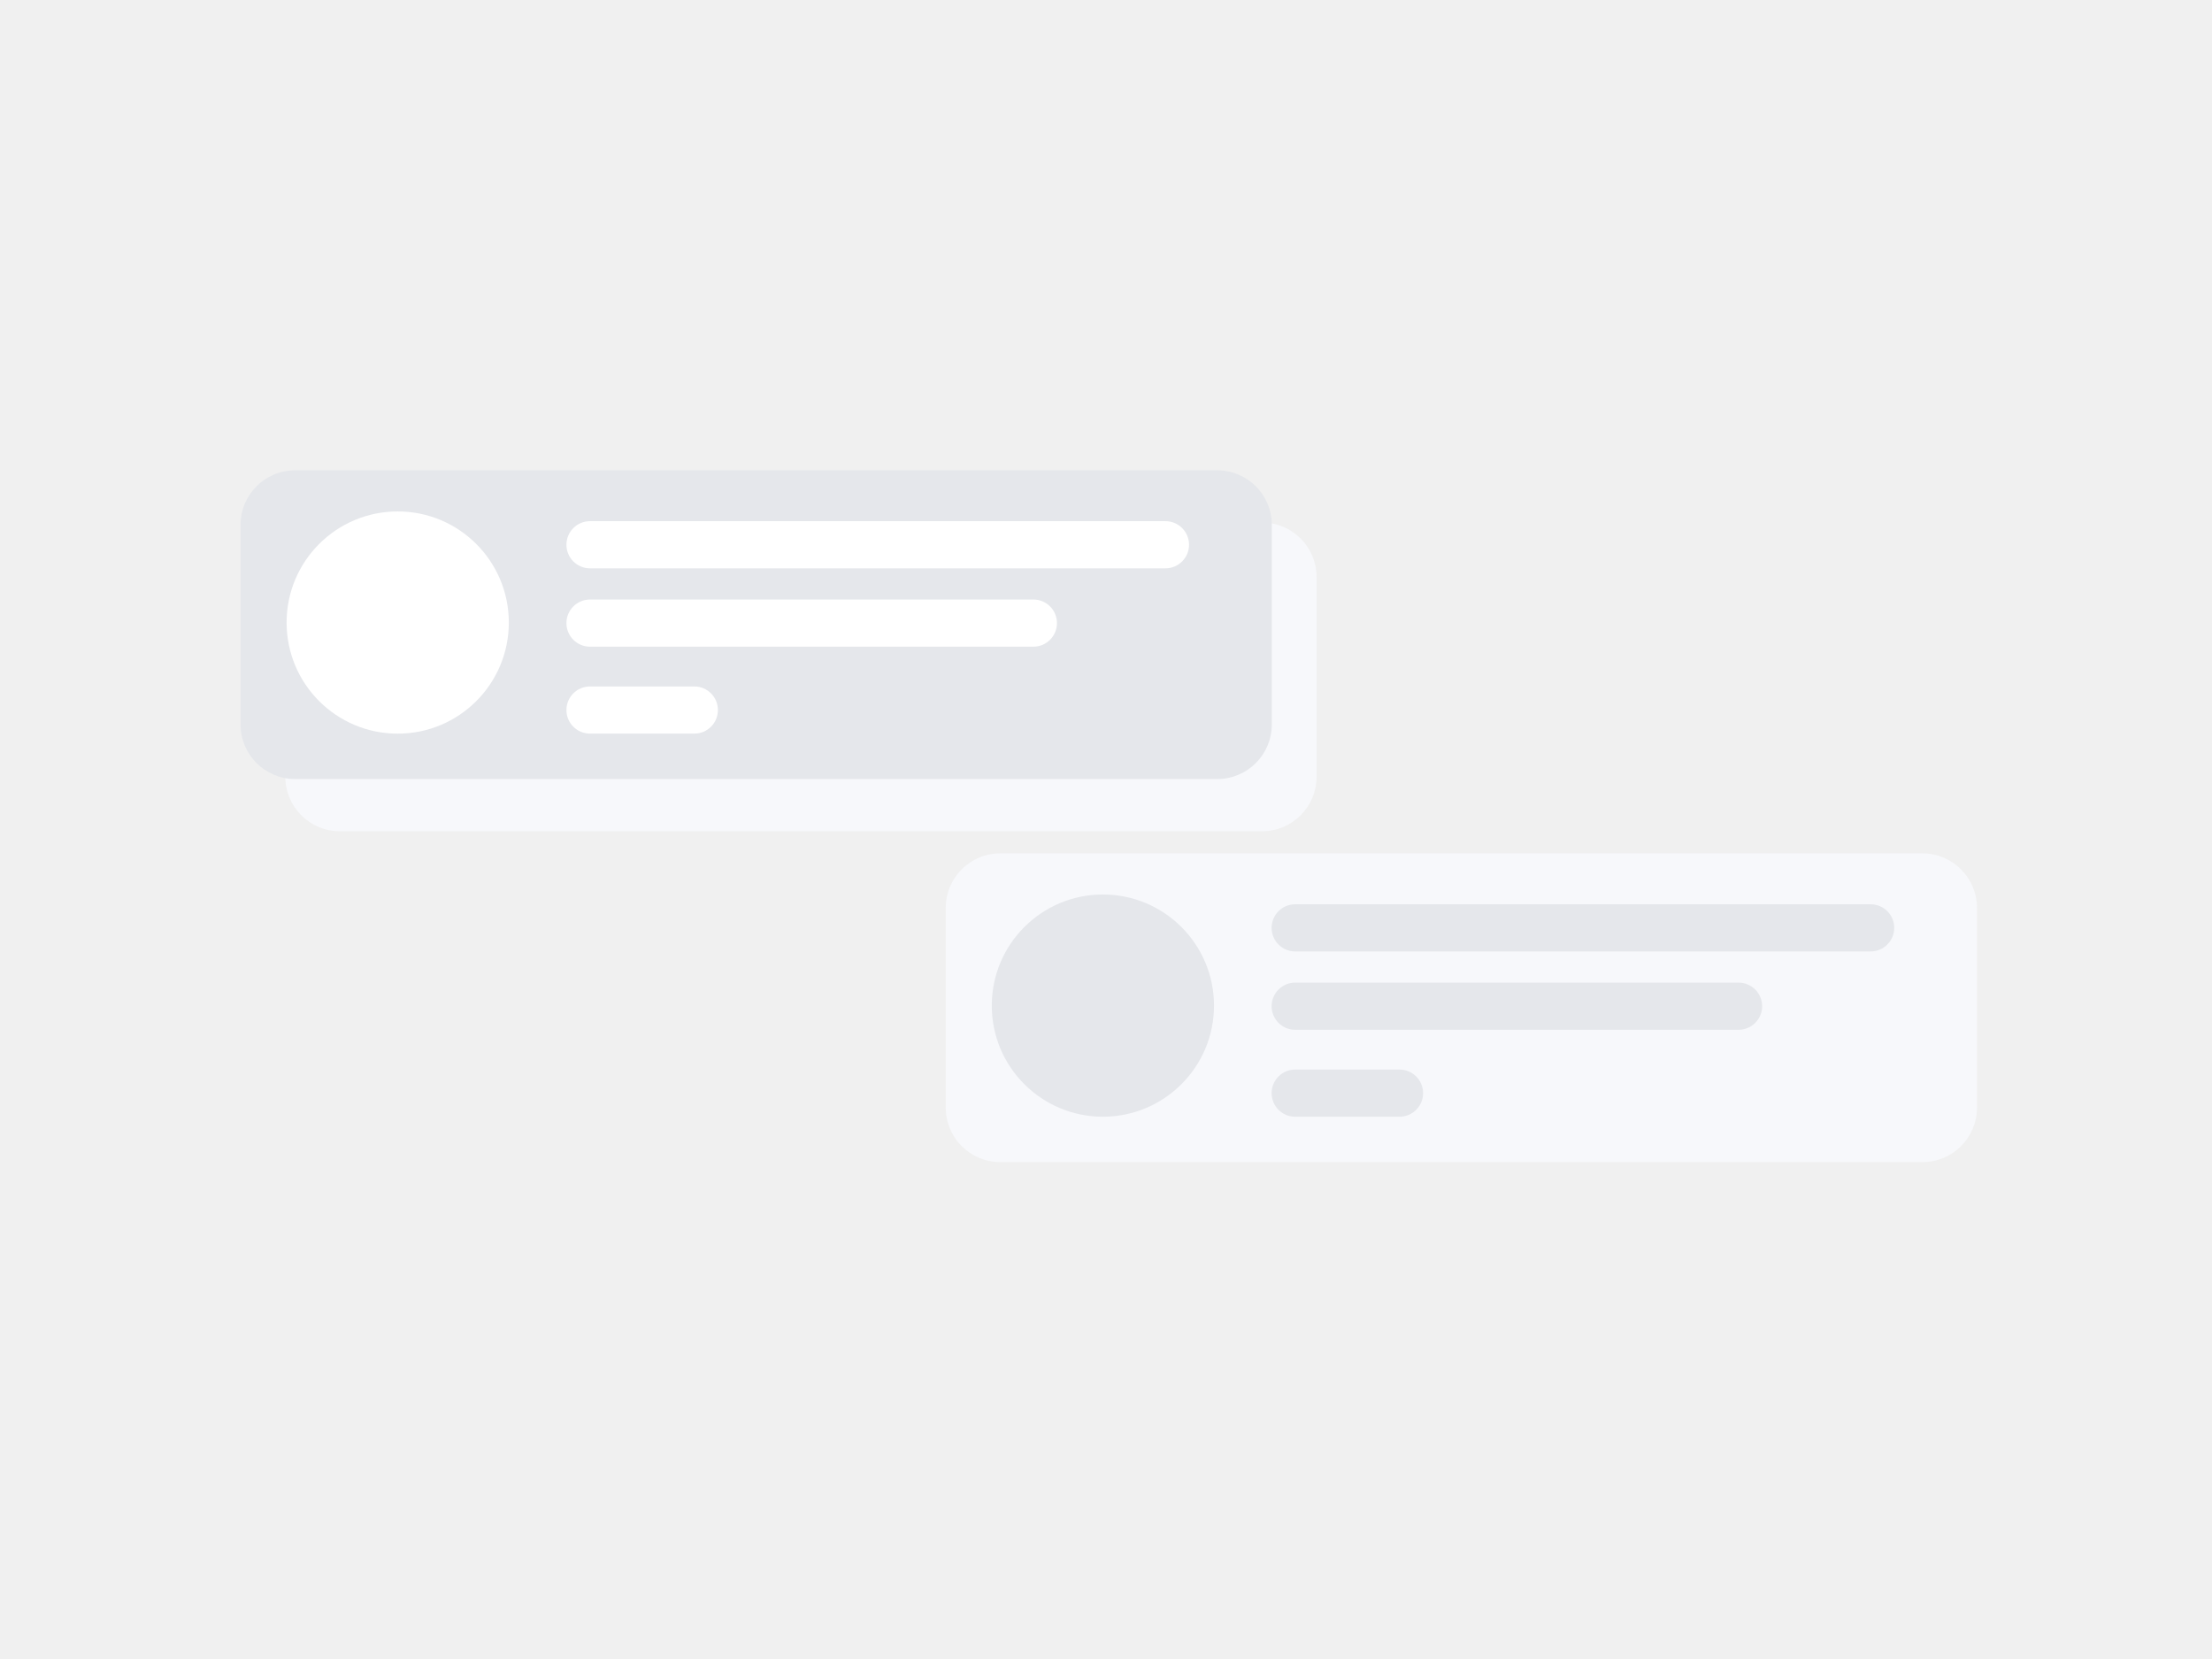
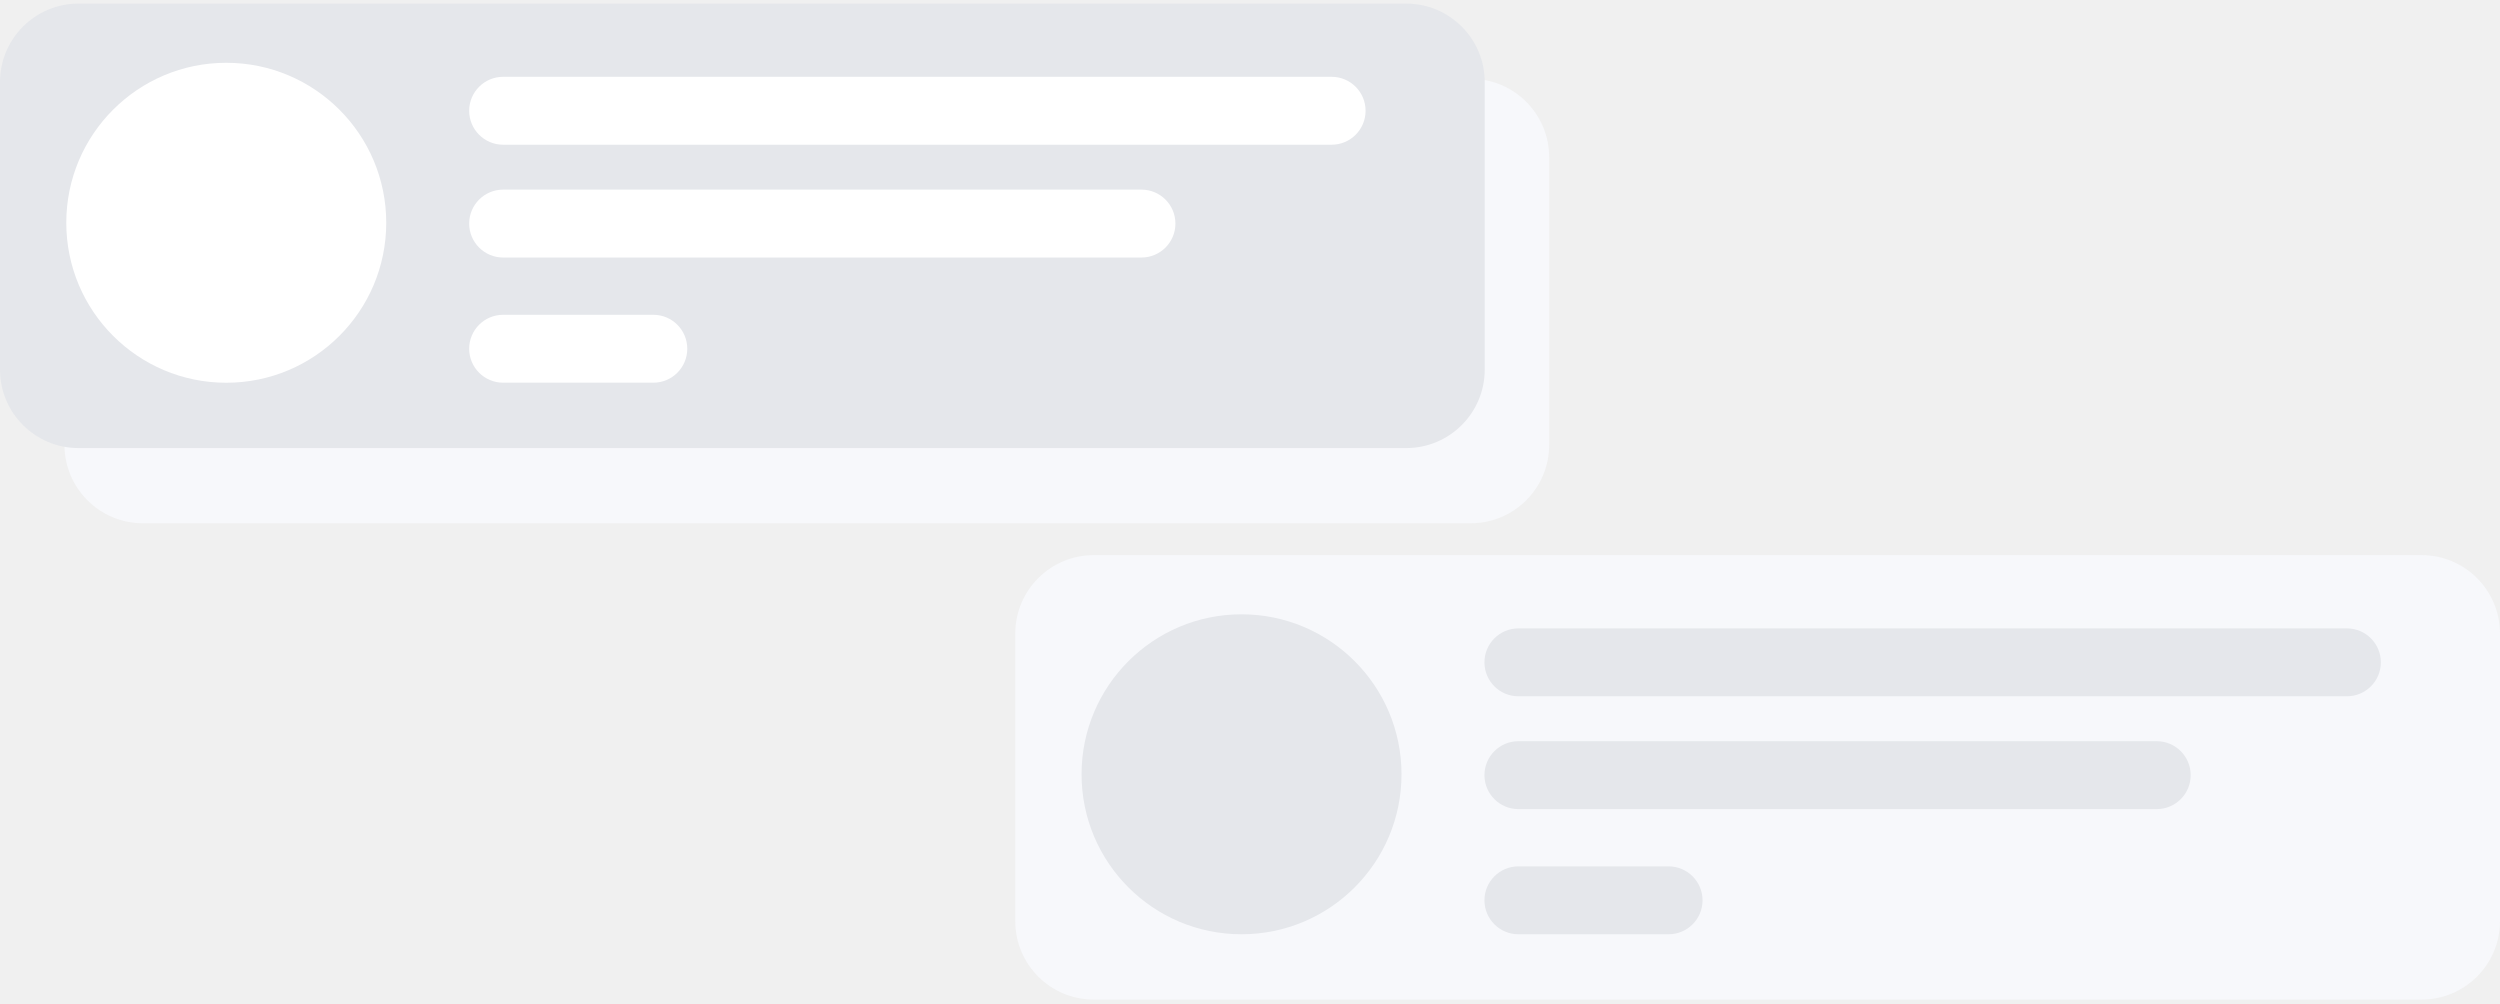
- <svg xmlns="http://www.w3.org/2000/svg" width="400" height="300" viewBox="150 150 630 600" fill="none">
-   <path d="M760.285 458.637H426.752C415.864 458.637 407.037 467.464 407.037 478.352V550.572C407.037 561.461 415.864 570.287 426.752 570.287H760.285C771.173 570.287 780 561.461 780 550.572V478.352C780 467.464 771.173 458.637 760.285 458.637Z" fill="#F7F8FB" />
-   <path d="M463.874 553.878C486.068 553.878 504.059 535.887 504.059 513.693C504.059 491.499 486.068 473.508 463.874 473.508C441.68 473.508 423.689 491.499 423.689 513.693C423.689 535.887 441.68 553.878 463.874 553.878Z" fill="#E5E7EB" />
-   <path d="M741.542 477.043H533.423C528.713 477.043 524.895 480.861 524.895 485.571C524.895 490.281 528.713 494.1 533.423 494.1H741.542C746.252 494.1 750.07 490.281 750.07 485.571C750.07 480.861 746.252 477.043 741.542 477.043Z" fill="#E5E7EB" />
-   <path d="M693.773 505.381H533.423C528.713 505.381 524.895 509.199 524.895 513.909C524.895 518.619 528.713 522.437 533.423 522.437H693.773C698.483 522.437 702.301 518.619 702.301 513.909C702.301 509.199 698.483 505.381 693.773 505.381Z" fill="#E5E7EB" />
-   <path d="M571.152 536.822H533.423C528.713 536.822 524.895 540.64 524.895 545.35C524.895 550.061 528.713 553.879 533.423 553.879H571.152C575.862 553.879 579.68 550.061 579.68 545.35C579.68 540.64 575.862 536.822 571.152 536.822Z" fill="#E5E7EB" />
-   <path d="M521.44 338.987H187.907C177.019 338.987 168.193 347.814 168.193 358.702V430.922C168.193 441.811 177.019 450.637 187.907 450.637H521.44C532.329 450.637 541.155 441.811 541.155 430.922V358.702C541.155 347.814 532.329 338.987 521.44 338.987Z" fill="#F7F8FB" />
-   <path d="M505.248 320.096H171.715C160.827 320.096 152 328.922 152 339.811V412.031C152 422.919 160.827 431.746 171.715 431.746H505.248C516.136 431.746 524.963 422.919 524.963 412.031V339.811C524.963 328.922 516.136 320.096 505.248 320.096Z" fill="#E5E7EB" />
-   <path d="M208.837 415.337C231.031 415.337 249.022 397.345 249.022 375.152C249.022 352.958 231.031 334.966 208.837 334.966C186.643 334.966 168.652 352.958 168.652 375.152C168.652 397.345 186.643 415.337 208.837 415.337Z" fill="white" />
-   <path d="M486.505 338.488H278.386C273.676 338.488 269.857 342.306 269.857 347.016C269.857 351.726 273.676 355.544 278.386 355.544H486.505C491.215 355.544 495.033 351.726 495.033 347.016C495.033 342.306 491.215 338.488 486.505 338.488Z" fill="white" />
-   <path d="M438.736 366.825H278.386C273.676 366.825 269.857 370.644 269.857 375.354C269.857 380.064 273.676 383.882 278.386 383.882H438.736C443.446 383.882 447.264 380.064 447.264 375.354C447.264 370.644 443.446 366.825 438.736 366.825Z" fill="white" />
-   <path d="M316.115 398.267H278.386C273.676 398.267 269.857 402.085 269.857 406.795C269.857 411.505 273.676 415.324 278.386 415.324H316.115C320.825 415.324 324.643 411.505 324.643 406.795C324.643 402.085 320.825 398.267 316.115 398.267Z" fill="white" />
+ <svg xmlns="http://www.w3.org/2000/svg" width="628" height="252" viewBox="0 0 628 252" fill="none">
+   <path d="M608.285 139.446H274.752C263.864 139.446 255.037 148.272 255.037 159.161V231.381C255.037 242.269 263.864 251.096 274.752 251.096H608.285C619.173 251.096 628 242.269 628 231.381V159.161C628 148.272 619.173 139.446 608.285 139.446Z" fill="#F7F8FB" />
+   <path d="M311.874 234.687C334.067 234.687 352.059 216.695 352.059 194.502C352.059 172.308 334.067 154.316 311.874 154.316C289.68 154.316 271.688 172.308 271.688 194.502C271.688 216.695 289.68 234.687 311.874 234.687Z" fill="#E5E7EB" />
+   <path d="M589.541 157.852H381.422C376.712 157.852 372.894 161.67 372.894 166.38C372.894 171.09 376.712 174.908 381.422 174.908H589.541C594.251 174.908 598.07 171.09 598.07 166.38C598.07 161.67 594.251 157.852 589.541 157.852Z" fill="#E5E7EB" />
+   <path d="M541.772 186.189H381.422C376.712 186.189 372.894 190.008 372.894 194.718C372.894 199.428 376.712 203.246 381.422 203.246H541.772C546.482 203.246 550.301 199.428 550.301 194.718C550.301 190.008 546.482 186.189 541.772 186.189Z" fill="#E5E7EB" />
+   <path d="M419.152 217.631H381.422C376.712 217.631 372.894 221.449 372.894 226.159C372.894 230.869 376.712 234.687 381.422 234.687H419.152C423.862 234.687 427.68 230.869 427.68 226.159C427.68 221.449 423.862 217.631 419.152 217.631Z" fill="#E5E7EB" />
+   <path d="M369.44 19.796H35.907C25.019 19.796 16.192 28.622 16.192 39.511V111.731C16.192 122.619 25.019 131.446 35.907 131.446H369.44C380.328 131.446 389.155 122.619 389.155 111.731V39.511C389.155 28.622 380.328 19.796 369.44 19.796Z" fill="#F7F8FB" />
+   <path d="M353.248 0.904H19.715C8.827 0.904 -0 9.731 -0 20.619V92.839C-0 103.728 8.827 112.554 19.715 112.554H353.248C364.136 112.554 372.962 103.728 372.962 92.839V20.619C372.962 9.731 364.136 0.904 353.248 0.904Z" fill="#E5E7EB" />
+   <path d="M56.837 96.146C79.03 96.146 97.022 78.154 97.022 55.96C97.022 33.767 79.03 15.775 56.837 15.775C34.643 15.775 16.651 33.767 16.651 55.96C16.651 78.154 34.643 96.146 56.837 96.146Z" fill="white" />
+   <path d="M334.504 19.296H126.385C121.675 19.296 117.857 23.115 117.857 27.825C117.857 32.535 121.675 36.353 126.385 36.353H334.504C339.214 36.353 343.033 32.535 343.033 27.825C343.033 23.115 339.214 19.296 334.504 19.296Z" fill="white" />
+   <path d="M286.735 47.634H126.385C121.675 47.634 117.857 51.452 117.857 56.162C117.857 60.872 121.675 64.691 126.385 64.691H286.735C291.445 64.691 295.264 60.872 295.264 56.162C295.264 51.452 291.445 47.634 286.735 47.634Z" fill="white" />
+   <path d="M164.115 79.076H126.385C121.675 79.076 117.857 82.894 117.857 87.604C117.857 92.314 121.675 96.132 126.385 96.132H164.115C168.825 96.132 172.643 92.314 172.643 87.604C172.643 82.894 168.825 79.076 164.115 79.076Z" fill="white" />
</svg>
